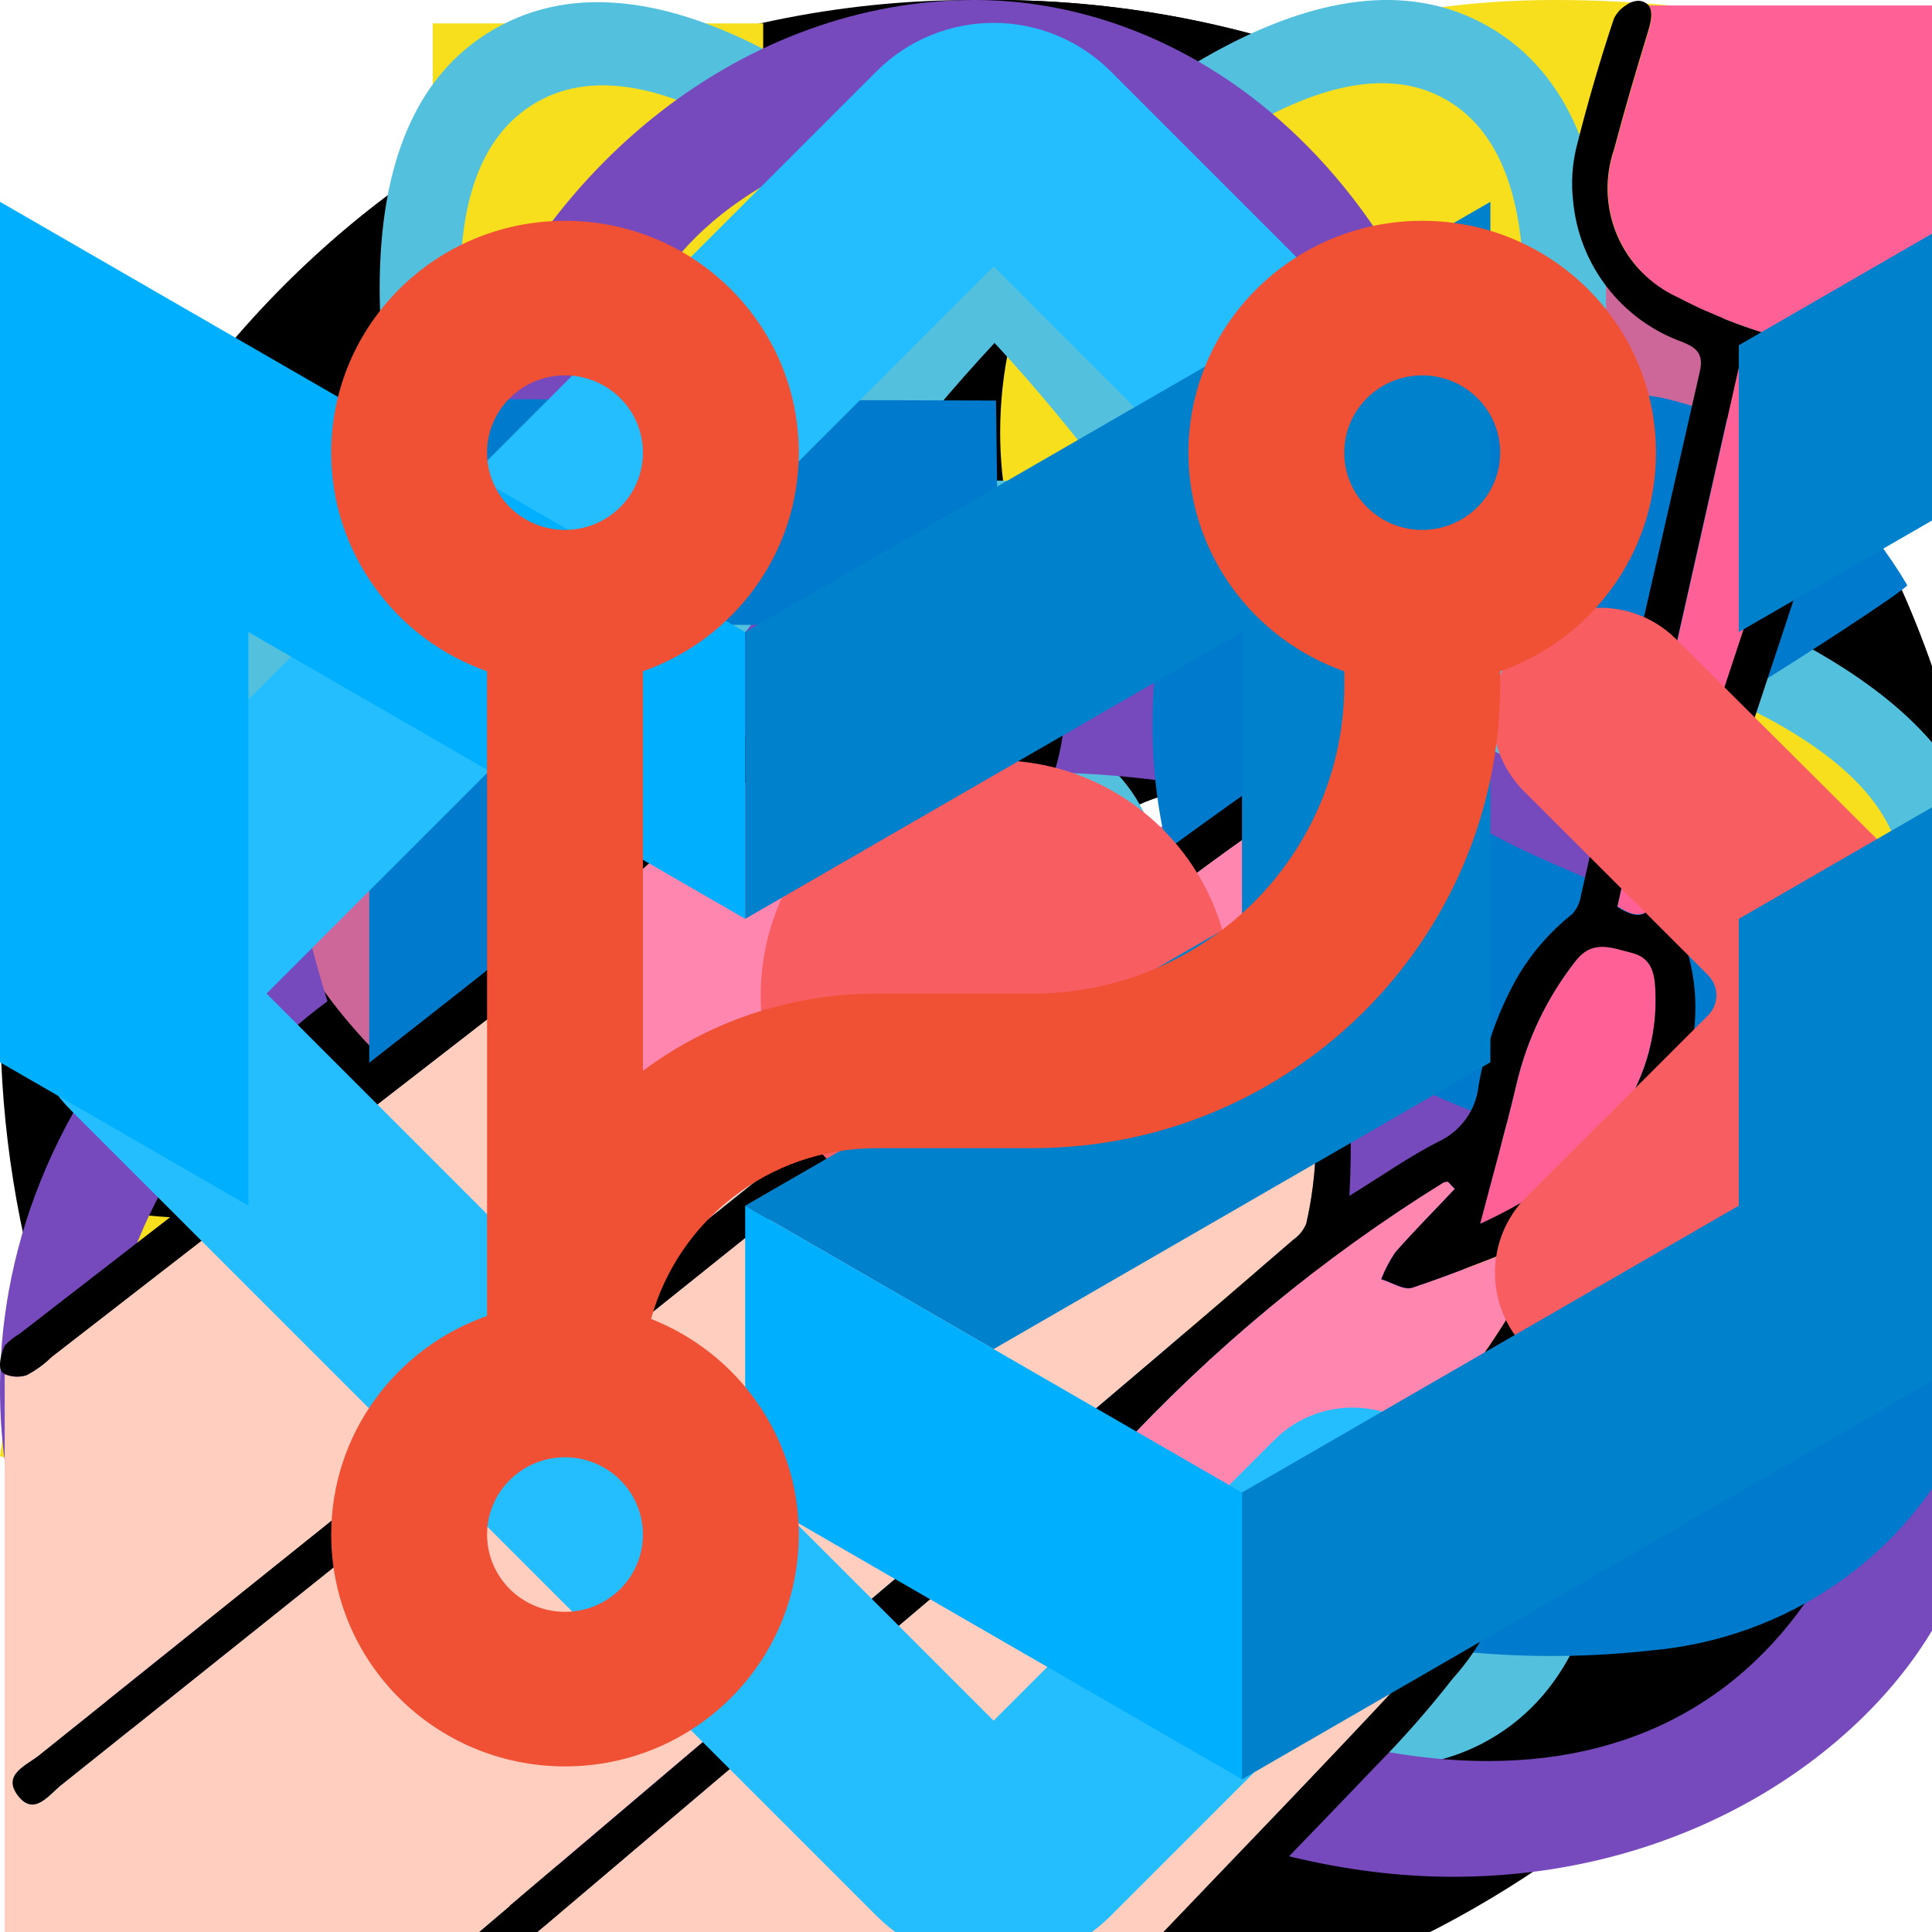
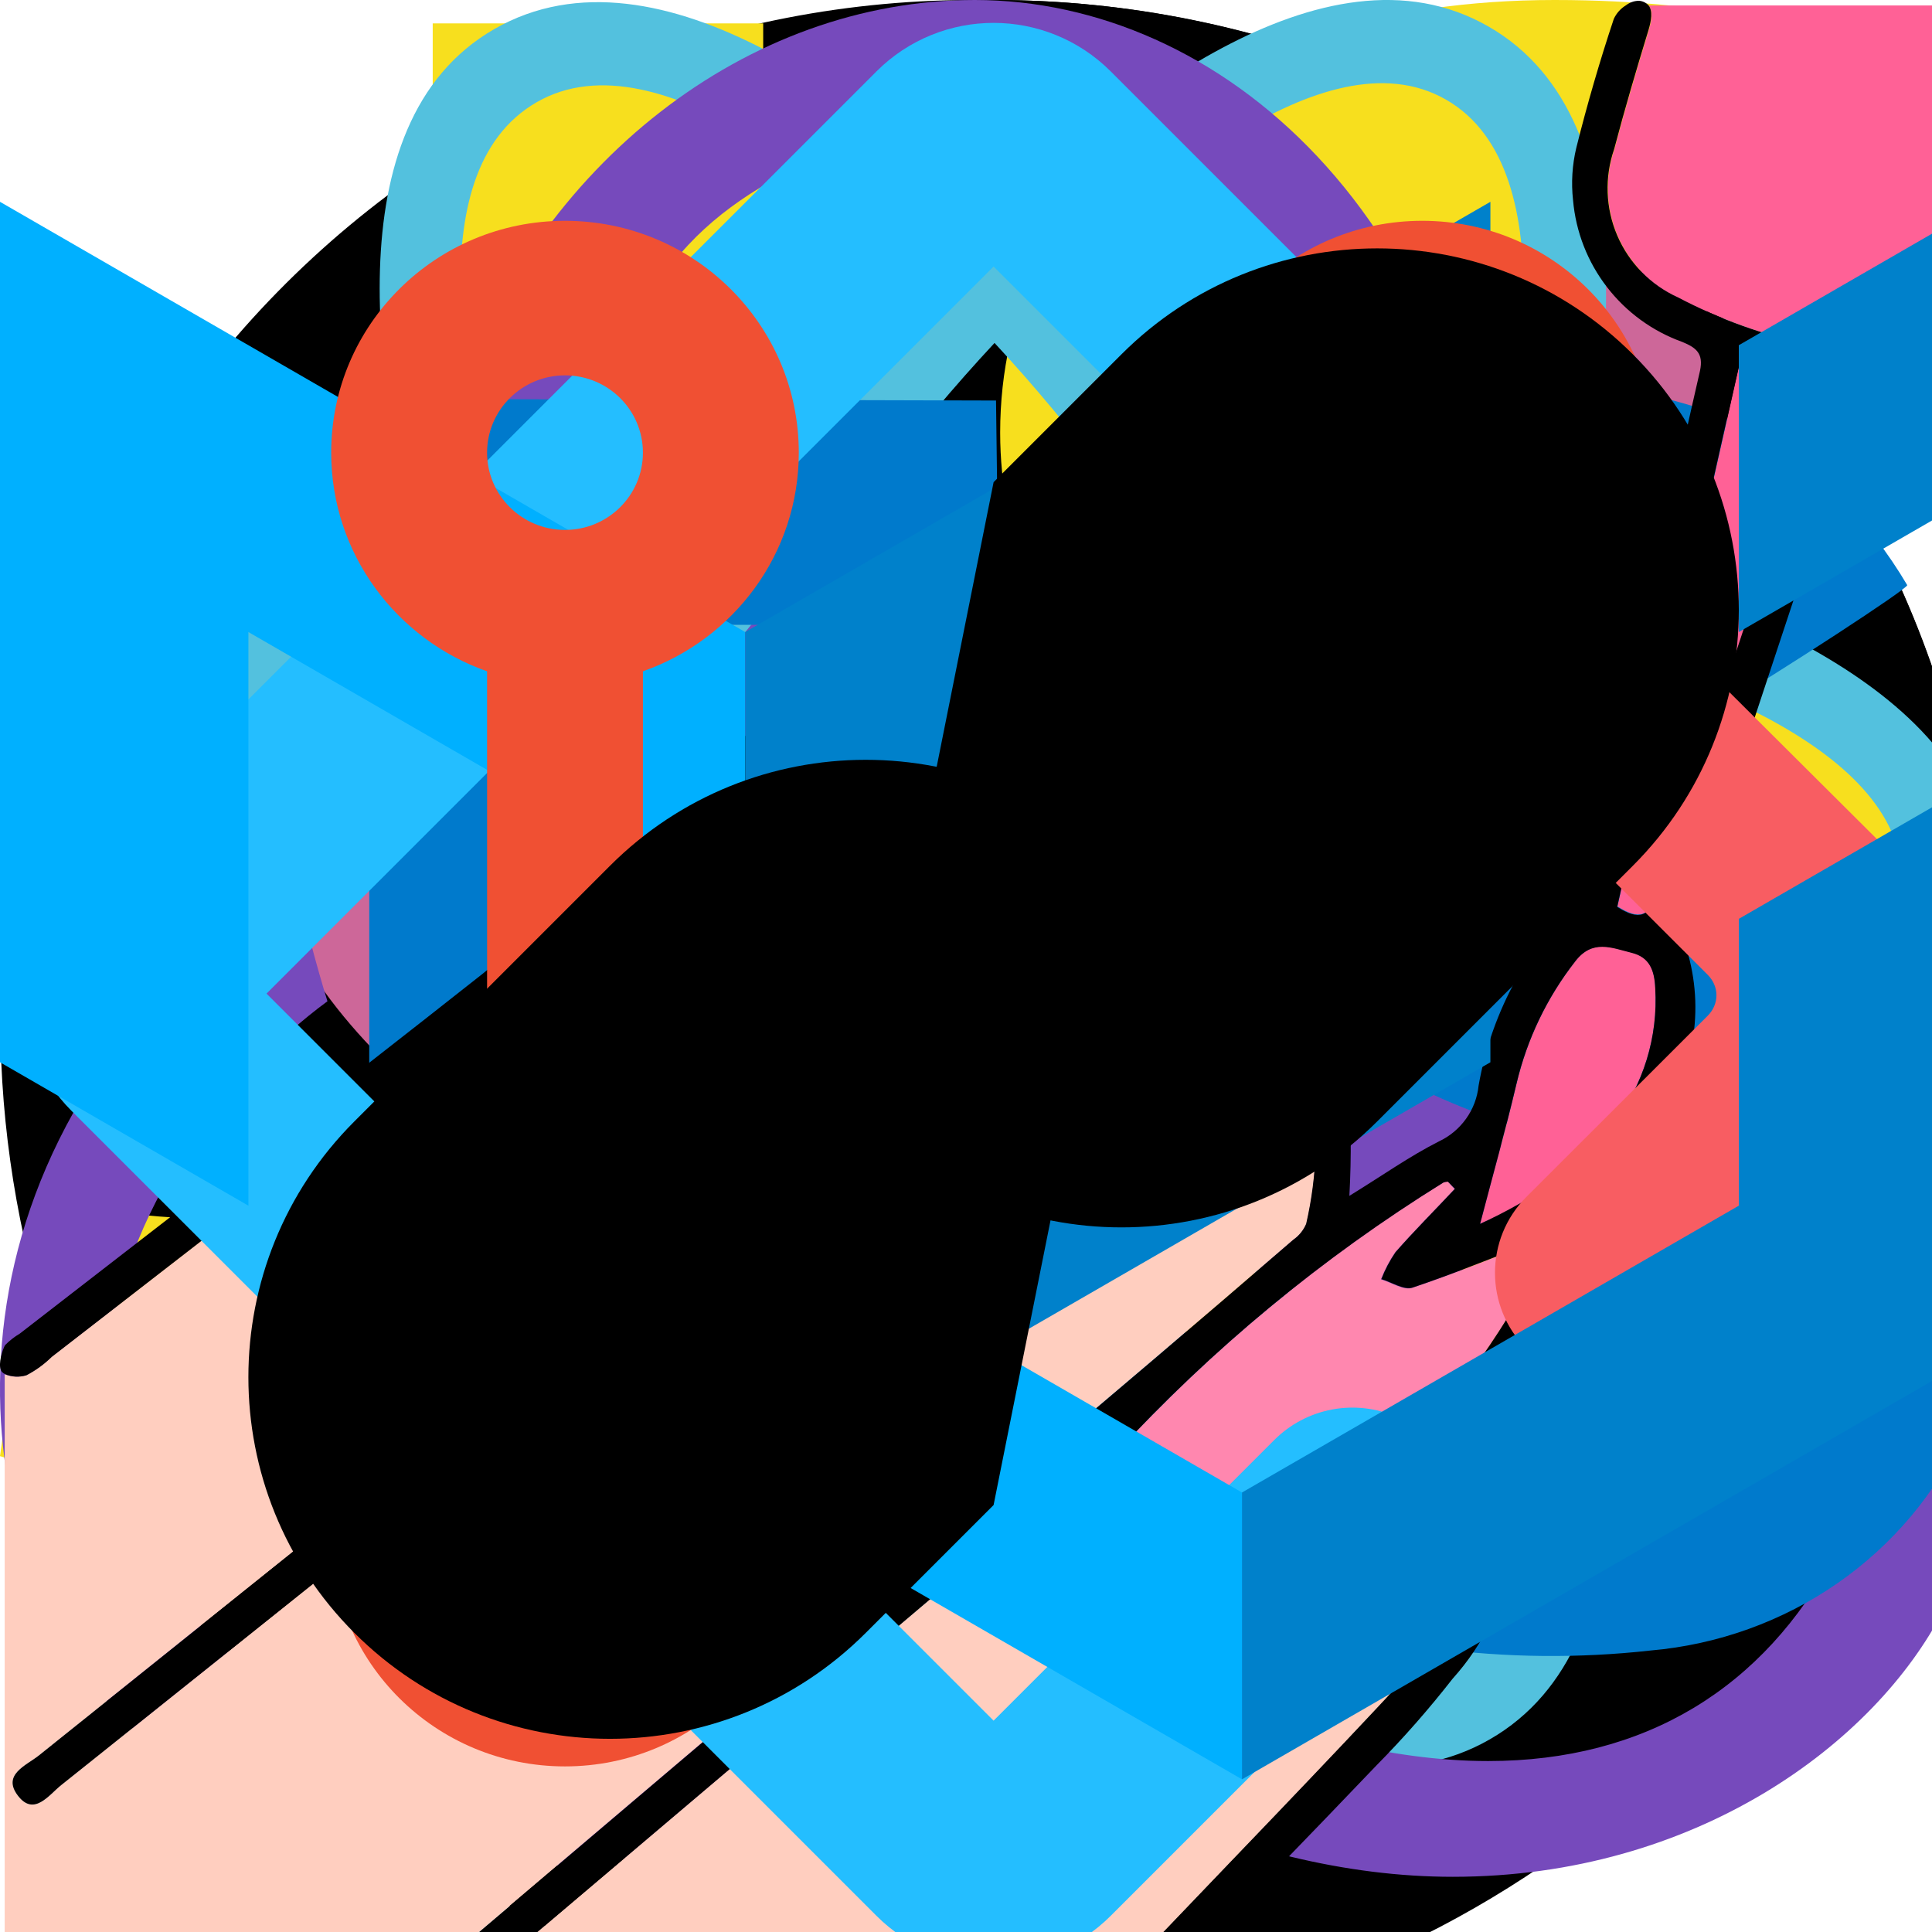
<svg xmlns="http://www.w3.org/2000/svg" width="35" height="35" viewBox="0 0 35 35">
  <g id="gitHubIcon">
    <path d="M12.042 28.959C12.042 29.117 11.884 29.229 11.659 29.229C11.434 29.229 11.254 29.229 11.254 28.959C11.254 28.689 11.434 28.689 11.637 28.689C11.839 28.689 12.042 28.802 12.042 28.959ZM9.792 28.622C9.792 28.779 9.792 28.959 10.107 29.004C10.188 29.043 10.28 29.048 10.365 29.019C10.449 28.989 10.518 28.927 10.557 28.847C10.557 28.689 10.557 28.532 10.242 28.465C9.927 28.397 9.837 28.465 9.792 28.622ZM12.986 28.51C12.784 28.51 12.649 28.689 12.671 28.869C12.694 29.049 12.874 29.117 13.099 29.072C13.324 29.027 13.436 28.869 13.414 28.712C13.391 28.555 13.211 28.487 12.986 28.51ZM17.777 0.001C15.405 -0.021 13.053 0.436 10.862 1.345C8.671 2.254 6.686 3.595 5.026 5.29C3.367 6.984 2.067 8.997 1.205 11.206C0.342 13.415 -0.065 15.775 0.008 18.145C-0.054 22.027 1.097 25.833 3.303 29.029C5.509 32.225 8.658 34.653 12.312 35.974C13.234 36.131 13.571 35.547 13.571 35.075C13.571 34.602 13.571 32.062 13.571 30.578C13.571 30.578 8.488 31.702 7.408 28.33C7.408 28.33 6.599 26.081 5.406 25.609C5.406 25.609 3.742 24.44 5.519 24.463C6.101 24.541 6.656 24.755 7.141 25.087C7.625 25.419 8.025 25.86 8.308 26.374C8.543 26.835 8.87 27.243 9.269 27.573C9.668 27.903 10.13 28.149 10.627 28.294C11.124 28.439 11.646 28.481 12.16 28.418C12.674 28.355 13.169 28.187 13.616 27.925C13.701 26.986 14.106 26.105 14.763 25.429C10.715 24.957 6.621 24.373 6.621 17.201C6.578 16.39 6.708 15.58 7.003 14.825C7.298 14.069 7.75 13.384 8.33 12.817C7.783 11.171 7.847 9.383 8.51 7.78C10.04 7.286 13.526 9.781 13.526 9.781C16.505 8.942 19.657 8.942 22.636 9.781C22.636 9.781 26.122 7.286 27.651 7.78C28.329 9.38 28.393 11.173 27.831 12.817C28.432 13.376 28.908 14.056 29.23 14.811C29.551 15.566 29.711 16.38 29.698 17.201C29.698 24.395 25.424 24.957 21.376 25.429C21.783 25.886 22.093 26.42 22.286 27C22.479 27.58 22.552 28.193 22.5 28.802C22.5 31.32 22.5 34.422 22.5 35.03C22.499 35.181 22.534 35.331 22.603 35.467C22.672 35.602 22.772 35.719 22.896 35.807C23.02 35.895 23.163 35.953 23.313 35.974C23.464 35.995 23.617 35.98 23.76 35.929C27.407 34.62 30.55 32.199 32.745 29.008C34.941 25.817 36.078 22.017 35.996 18.145C36.017 15.751 35.56 13.376 34.651 11.161C33.742 8.946 32.4 6.934 30.703 5.244C29.006 3.555 26.988 2.22 24.769 1.32C22.549 0.42 20.172 -0.029 17.777 0.001ZM7.071 25.654C7.071 25.654 7.071 25.901 7.071 26.036C7.096 26.062 7.126 26.082 7.159 26.095C7.191 26.109 7.227 26.116 7.262 26.116C7.298 26.116 7.333 26.109 7.366 26.095C7.398 26.082 7.428 26.062 7.453 26.036C7.453 26.036 7.453 25.789 7.453 25.632C7.453 25.474 7.161 25.564 7.071 25.654ZM6.284 25.047C6.284 25.047 6.284 25.272 6.441 25.34C6.46 25.363 6.484 25.382 6.511 25.395C6.539 25.408 6.568 25.415 6.599 25.415C6.629 25.415 6.659 25.408 6.686 25.395C6.713 25.382 6.737 25.363 6.756 25.34C6.756 25.34 6.756 25.115 6.599 25.047C6.441 24.98 6.329 24.98 6.284 25.047ZM8.533 27.7C8.533 27.7 8.533 28.015 8.533 28.172C8.533 28.33 8.915 28.352 9.005 28.172C9.095 27.992 9.005 27.858 9.005 27.7C9.005 27.543 8.713 27.588 8.623 27.7H8.533ZM7.701 26.599C7.701 26.599 7.701 26.868 7.701 27.048C7.701 27.228 8.016 27.296 8.128 27.228C8.185 27.163 8.216 27.079 8.216 26.992C8.216 26.905 8.185 26.821 8.128 26.756C8.016 26.576 7.836 26.509 7.701 26.599Z" />
  </g>
  <g id="linkedinIcon">
    <path d="M18 0C8.058 0 0 8.058 0 18C0 27.942 8.058 36 18 36C27.942 36 36 27.942 36 18C36 8.058 27.942 0 18 0ZM12.966 25.53H9.457V14.302H12.966V25.53ZM11.116 12.895H11.088C9.816 12.895 8.993 12.037 8.993 10.948C8.993 9.837 9.844 9 11.137 9C12.431 9 13.226 9.837 13.254 10.948C13.261 12.03 12.438 12.895 11.116 12.895ZM27 25.53H23.02V19.723C23.02 18.204 22.402 17.163 21.03 17.163C19.983 17.163 19.399 17.866 19.132 18.541C19.034 18.78 19.048 19.118 19.048 19.462V25.53H15.103C15.103 25.53 15.152 15.237 15.103 14.302H19.048V16.066C19.28 15.293 20.538 14.196 22.549 14.196C25.045 14.196 27 15.813 27 19.287V25.53Z" />
  </g>
  <g id="telegramIcon">
    <path d="M24.887 11.295C24.894 11.295 24.903 11.295 24.912 11.295C25.147 11.295 25.365 11.368 25.544 11.494L25.541 11.492C25.671 11.606 25.759 11.765 25.78 11.945V11.949C25.803 12.086 25.815 12.244 25.815 12.404C25.815 12.478 25.813 12.55 25.807 12.622V12.611C25.554 15.277 24.456 21.74 23.898 24.723C23.662 25.987 23.197 26.41 22.747 26.45C21.77 26.541 21.027 25.804 20.08 25.183C18.597 24.21 17.759 23.605 16.32 22.657C14.656 21.562 15.735 20.958 16.683 19.975C16.931 19.716 21.241 15.795 21.325 15.44C21.33 15.418 21.332 15.395 21.332 15.37C21.332 15.282 21.3 15.202 21.247 15.142C21.188 15.103 21.115 15.082 21.039 15.082C20.988 15.082 20.94 15.092 20.895 15.109L20.897 15.108C20.748 15.142 18.38 16.707 13.791 19.804C13.291 20.198 12.658 20.448 11.97 20.477H11.963C10.988 20.359 10.102 20.142 9.262 19.833L9.345 19.86C8.29 19.516 7.452 19.334 7.524 18.752C7.562 18.449 7.98 18.139 8.777 17.821C13.688 15.682 16.963 14.271 18.602 13.59C20.41 12.631 22.506 11.841 24.709 11.329L24.886 11.294L24.887 11.295ZM17.921 1.153C8.581 1.176 1.018 8.753 1.018 18.096C1.018 27.452 8.603 35.038 17.961 35.038C27.318 35.038 34.903 27.454 34.903 18.096C34.903 8.753 27.34 1.176 18.002 1.153H18C17.974 1.153 17.947 1.153 17.921 1.153Z" />
  </g>
  <g id="scssIcon">
    <path d="M18.192 21.038C17.651 21.286 17.058 21.61 15.872 22.262C15.422 22.515 14.951 22.768 14.514 23.006C14.483 22.976 14.452 22.938 14.421 22.906C12.074 20.397 7.731 18.626 7.916 15.256C7.984 14.029 8.406 10.807 16.255 6.894C22.715 3.71 27.855 4.592 28.743 6.549C30.018 9.338 25.988 14.527 19.316 15.28C18.578 15.43 17.816 15.412 17.085 15.227C16.355 15.042 15.675 14.696 15.097 14.213C14.743 13.83 14.69 13.807 14.56 13.884C14.345 13.996 14.483 14.344 14.56 14.543C14.814 15.004 15.159 15.409 15.572 15.734C15.986 16.059 16.461 16.299 16.968 16.437C19.594 17.005 22.331 16.734 24.794 15.662C28.837 14.097 31.994 9.747 31.069 6.1C30.141 2.402 24.003 1.182 18.196 3.246C14.559 4.471 11.199 6.401 8.307 8.924C5.108 11.916 4.601 14.517 4.808 15.606C5.553 19.473 10.883 21.989 13.021 23.853C12.908 23.915 12.814 23.966 12.729 24.014C11.663 24.544 7.597 26.669 6.584 28.917C5.433 31.464 6.768 33.29 7.65 33.535C8.979 33.854 10.375 33.749 11.642 33.236C12.908 32.723 13.983 31.827 14.716 30.673C15.339 29.717 15.721 28.624 15.83 27.488C15.94 26.352 15.773 25.206 15.345 24.148C15.598 23.947 15.867 23.767 16.151 23.612C16.695 23.29 17.214 22.973 17.674 22.727C19.249 21.989 20.969 21.609 22.708 21.615C26.36 22.044 27.081 24.323 26.943 25.282C26.878 25.623 26.741 25.945 26.541 26.228C26.341 26.512 26.083 26.749 25.784 26.924C25.531 27.084 25.447 27.138 25.469 27.253C25.499 27.422 25.622 27.414 25.837 27.384C26.386 27.21 26.869 26.875 27.224 26.422C27.578 25.969 27.787 25.419 27.824 24.845C27.936 22.595 25.791 20.126 21.993 20.149C20.855 20.151 19.73 20.375 18.678 20.809C18.51 20.879 18.346 20.954 18.187 21.034L18.192 21.038ZM12.764 29.856C11.552 31.176 9.864 31.674 9.135 31.253C8.348 30.803 8.659 28.851 10.148 27.455C11.029 26.66 11.982 25.949 12.994 25.329C13.171 25.217 13.431 25.068 13.745 24.879C13.799 24.849 13.83 24.833 13.83 24.833L14.014 24.721C14.28 25.611 14.304 26.555 14.084 27.458C13.865 28.36 13.409 29.188 12.764 29.856Z" fill="#CD6799" />
  </g>
  <g id="jsIcon">
    <path d="M7.839 0.424H13.826V16.952C13.826 24.4 10.201 27 4.411 27C2.994 27 1.181 26.767 0 26.379L0.67 21.607C1.497 21.879 2.562 22.072 3.743 22.072C6.264 22.072 7.839 20.946 7.839 16.913V0.424ZM19.024 20.522C20.599 21.336 23.121 22.152 25.68 22.152C28.438 22.152 29.895 21.026 29.895 19.282C29.895 17.691 28.635 16.721 25.444 15.635C21.033 14.083 18.119 11.678 18.119 7.836C18.119 3.375 21.94 0 28.162 0C31.195 0 33.362 0.582 34.937 1.319L33.598 6.052C32.574 5.547 30.644 4.81 28.084 4.81C25.484 4.81 24.223 6.013 24.223 7.332C24.223 8.999 25.68 9.737 29.147 11.056C33.834 12.763 36 15.168 36 18.892C36 23.276 32.613 27 25.326 27C22.294 27 19.3 26.186 17.803 25.37L19.024 20.522Z" fill="#F7DF1E" />
  </g>
  <g id="reactIcon">
    <path d="M21.014 15.973C21.014 14.359 19.665 13.051 18 13.051C16.336 13.051 14.986 14.359 14.986 15.973C14.986 17.587 16.336 18.895 18 18.895C19.665 18.895 21.014 17.587 21.014 15.973Z" fill="#53C1DE" />
    <path fill-rule="evenodd" clip-rule="evenodd" d="M28.441 10.035C29.119 7.292 29.973 2.205 26.965 0.48C23.97 -1.237 20.074 2.053 18.017 4.029C15.965 2.073 11.96 -1.203 8.954 0.527C5.961 2.25 6.884 7.253 7.578 10.013C4.786 10.802 0 12.5 0 15.97C0 19.431 4.781 21.279 7.556 22.066C6.86 24.842 5.983 29.773 8.98 31.493C11.997 33.222 15.99 30.024 18.067 28.027C20.137 30.014 23.996 33.233 26.991 31.509C29.995 29.78 29.212 24.761 28.518 21.985C31.209 21.195 36 19.387 36 15.97C36 12.534 31.188 10.821 28.441 10.035ZM28.099 20.513C27.644 19.079 27.029 17.554 26.276 15.978C26.995 14.44 27.586 12.934 28.029 11.509C30.043 12.09 34.462 13.417 34.462 15.97C34.462 18.548 30.221 19.888 28.099 20.513ZM26.22 30.186C23.986 31.472 20.666 28.393 19.137 26.93C20.152 25.827 21.166 24.544 22.155 23.12C23.895 22.966 25.54 22.715 27.031 22.373C27.519 24.337 28.464 28.894 26.22 30.186ZM9.748 30.168C7.514 28.886 8.535 24.486 9.047 22.441C10.522 22.765 12.154 22.999 13.899 23.139C14.895 24.533 15.938 25.814 16.989 26.936C15.69 28.186 11.993 31.455 9.748 30.168ZM1.538 15.97C1.538 13.383 5.93 12.066 7.991 11.486C8.441 12.943 9.032 14.467 9.745 16.008C9.023 17.571 8.424 19.119 7.969 20.593C6.004 20.034 1.538 18.559 1.538 15.97ZM9.724 1.851C11.968 0.559 15.45 3.704 16.939 5.12C15.893 6.237 14.86 7.508 13.872 8.894C12.179 9.05 10.559 9.301 9.069 9.637C8.509 7.41 7.483 3.141 9.724 1.851ZM23.255 10.556C24.404 10.701 25.504 10.892 26.538 11.127C26.227 12.116 25.841 13.15 25.385 14.21C24.725 12.964 24.017 11.743 23.255 10.556ZM18.017 6.213C18.727 6.977 19.437 7.831 20.136 8.756C18.718 8.69 17.298 8.689 15.881 8.755C16.58 7.838 17.297 6.986 18.017 6.213ZM10.628 14.209C10.18 13.152 9.797 12.114 9.484 11.111C10.511 10.882 11.606 10.695 12.748 10.554C11.984 11.738 11.277 12.958 10.628 14.209ZM12.78 21.496C11.601 21.365 10.489 21.188 9.463 20.966C9.781 19.945 10.172 18.884 10.63 17.805C11.287 19.069 12.005 20.301 12.78 21.496ZM18.06 25.836C17.331 25.053 16.604 24.188 15.894 23.258C17.319 23.314 18.748 23.314 20.173 23.25C19.472 24.198 18.764 25.064 18.06 25.836ZM25.4 17.75C25.881 18.841 26.287 19.896 26.609 20.9C25.565 21.137 24.438 21.327 23.251 21.469C24.018 20.259 24.738 19.02 25.4 17.75ZM21.297 21.654C19.116 21.809 16.922 21.808 14.741 21.667C13.501 19.866 12.398 17.973 11.445 16.007C12.393 14.045 13.489 12.156 14.722 10.358C16.905 10.194 19.101 10.193 21.284 10.359C22.507 12.156 23.601 14.041 24.571 15.985C23.613 17.946 22.511 19.84 21.297 21.654ZM26.196 1.805C28.441 3.092 27.442 7.664 26.951 9.652C25.458 9.31 23.836 9.055 22.138 8.896C21.149 7.495 20.124 6.222 19.095 5.119C20.603 3.673 23.974 0.53 26.196 1.805Z" fill="#53C1DE" />
  </g>
  <g id="reduxIcon">
    <path d="M24.944 23.745C26.273 23.608 27.281 22.469 27.235 21.102C27.189 19.735 26.044 18.641 24.669 18.641H24.578C23.157 18.686 22.058 19.871 22.104 21.284C22.15 21.968 22.424 22.56 22.837 22.97C21.279 26.024 18.897 28.257 15.324 30.126C12.896 31.402 10.376 31.858 7.857 31.539C5.795 31.265 4.192 30.354 3.184 28.85C1.718 26.616 1.58 24.201 2.817 21.785C3.688 20.054 5.062 18.777 5.932 18.139C5.749 17.547 5.474 16.544 5.337 15.815C-1.306 20.601 -0.619 27.072 1.397 30.126C2.909 32.405 5.978 33.818 9.368 33.818C10.284 33.818 11.201 33.726 12.117 33.499C17.981 32.359 22.425 28.895 24.944 23.745ZM33.007 18.094C29.525 14.037 24.394 11.804 18.53 11.804H17.798C17.385 10.984 16.515 10.437 15.553 10.437H15.461C14.041 10.483 12.942 11.668 12.988 13.08C13.033 14.448 14.178 15.541 15.553 15.541H15.644C16.652 15.496 17.523 14.858 17.889 13.992H18.714C22.196 13.992 25.494 14.995 28.472 16.954C30.762 18.458 32.411 20.418 33.328 22.788C34.106 24.702 34.061 26.571 33.236 28.166C31.953 30.582 29.8 31.903 26.96 31.903C25.127 31.903 23.387 31.357 22.47 30.946C21.966 31.402 21.05 32.131 20.409 32.587C22.379 33.499 24.394 34 26.319 34C30.716 34 33.969 31.584 35.206 29.169C36.535 26.525 36.443 21.968 33.007 18.094ZM9.735 24.52C9.781 25.887 10.926 26.981 12.3 26.981H12.392C13.812 26.936 14.911 25.75 14.866 24.338C14.82 22.97 13.675 21.877 12.3 21.877H12.209C12.117 21.877 11.979 21.877 11.888 21.922C10.01 18.823 9.231 15.45 9.506 11.804C9.689 9.07 10.605 6.7 12.209 4.74C13.537 3.053 16.103 2.233 17.843 2.188C22.699 2.096 24.761 8.112 24.898 10.528C25.494 10.665 26.502 10.984 27.189 11.212C26.639 3.828 22.058 0 17.66 0C13.537 0 9.735 2.962 8.223 7.338C6.116 13.171 7.49 18.777 10.055 23.198C9.826 23.517 9.689 24.019 9.735 24.52Z" fill="#764ABC" />
  </g>
  <g id="tsIcon">
    <path d="M30.112 7.207C31.341 7.484 32.457 8.108 33.321 9C33.797 9.483 34.209 10.02 34.551 10.6C34.566 10.663 32.336 12.117 30.984 12.927C30.935 12.96 30.74 12.754 30.519 12.437C30.272 12.025 29.921 11.681 29.5 11.436C29.078 11.191 28.6 11.054 28.109 11.037C26.554 10.934 25.552 11.723 25.559 13.044C25.546 13.368 25.622 13.69 25.78 13.976C26.122 14.662 26.758 15.074 28.752 15.912C32.425 17.445 34.001 18.456 34.974 19.893C35.523 20.8 35.862 21.814 35.966 22.862C36.07 23.91 35.936 24.967 35.574 25.959C35.077 27.048 34.288 27.987 33.29 28.68C32.292 29.373 31.121 29.795 29.898 29.901C28.599 30.045 27.286 30.032 25.99 29.861C24.004 29.545 22.175 28.621 20.77 27.224C20.239 26.644 19.79 25.998 19.434 25.304C19.583 25.196 19.741 25.099 19.906 25.013C20.134 24.887 20.997 24.405 21.811 23.947L23.289 23.107L23.598 23.544C24.118 24.266 24.78 24.881 25.547 25.353C26.32 25.765 27.197 25.96 28.078 25.917C28.959 25.873 29.811 25.593 30.538 25.108C30.913 24.754 31.147 24.282 31.2 23.777C31.253 23.272 31.121 22.765 30.827 22.344C30.428 21.791 29.614 21.326 27.3 20.353C25.486 19.76 23.833 18.776 22.466 17.476C21.815 16.756 21.334 15.907 21.057 14.988C20.853 13.941 20.823 12.869 20.968 11.813C21.24 10.597 21.89 9.492 22.831 8.647C23.772 7.802 24.957 7.258 26.228 7.089C27.521 6.939 28.831 6.979 30.112 7.207ZM18.07 9.283L18.085 11.319H11.402V29.727H6.689V11.323H0.006V9.324C-0.011 8.639 0.008 7.954 0.064 7.271C0.089 7.239 4.152 7.223 9.078 7.232L18.044 7.256L18.07 9.283Z" fill="#007ACC" />
  </g>
  <g id="styledIcon">
    <path d="M20.63 35.484C20.684 35.362 20.82 35.277 20.919 35.174C22.43 33.59 23.953 32.02 25.443 30.417C25.91 29.987 26.27 29.454 26.496 28.861C26.722 28.268 26.808 27.631 26.747 26.999C26.7 26.729 26.639 26.461 26.563 26.197C26.157 26.583 25.779 26.933 25.398 27.287C24.807 27.837 24.218 28.39 23.622 28.934C23.27 29.293 22.818 29.536 22.325 29.632C21.832 29.728 21.321 29.673 20.86 29.473C20.394 29.301 19.988 28.997 19.693 28.597C19.398 28.197 19.228 27.719 19.202 27.223C19.188 27.159 19.17 27.096 19.147 27.035C18.693 27.421 18.258 27.776 17.828 28.141L8.876 35.725C8.815 35.778 8.748 35.844 8.69 35.895H20.624L20.606 35.884C20.541 35.839 20.575 35.602 20.63 35.484Z" fill="#FFCEBF" />
    <path d="M8.143 35.484C8.249 35.345 8.377 35.225 8.522 35.129L20.91 24.619C21.755 23.902 22.596 23.181 23.434 22.456C23.537 22.384 23.618 22.284 23.668 22.168C23.868 21.295 23.896 20.392 23.751 19.508C23.623 19.598 23.553 19.636 23.494 19.699C22.48 20.607 21.471 21.522 20.451 22.425C20.113 22.765 19.677 22.989 19.203 23.065C18.73 23.141 18.245 23.065 17.818 22.848C17.382 22.642 17.018 22.311 16.77 21.898C16.523 21.484 16.405 21.006 16.43 20.525V20.108C16.243 20.244 16.107 20.336 15.98 20.439C11.022 24.409 6.065 28.375 1.109 32.339C0.885 32.518 0.617 32.916 0.324 32.529C0.031 32.142 0.477 31.983 0.702 31.803C5.986 27.563 11.272 23.327 16.561 19.095C17.422 18.405 17.479 18.116 16.918 17.019L16.584 17.333C15.668 18.185 14.741 19.026 13.838 19.892C13.468 20.249 13.004 20.494 12.501 20.599C11.997 20.704 11.474 20.664 10.992 20.485C10.511 20.305 10.089 19.992 9.777 19.584C9.465 19.175 9.275 18.686 9.229 18.174C9.058 18.302 8.911 18.396 8.77 18.505L0.929 24.583C0.793 24.716 0.639 24.828 0.471 24.915C0.344 24.953 0.208 24.947 0.085 24.896V35.901H8.128C8.098 35.835 8.084 35.763 8.086 35.691C8.089 35.618 8.108 35.547 8.143 35.484Z" fill="#FFCEBF" />
    <path d="M29.87 0.546C29.651 1.262 29.439 1.98 29.247 2.703C29.07 3.215 29.091 3.774 29.305 4.271C29.519 4.768 29.911 5.167 30.404 5.39C31.913 6.183 33.613 6.539 35.313 6.419V0.668C35.294 0.542 35.301 0.414 35.333 0.29C35.369 0.221 35.415 0.156 35.468 0.099H29.864C29.951 0.199 29.921 0.375 29.87 0.546Z" fill="#FF6196" />
    <path d="M18.615 12.899C18.589 13.541 18.364 14.159 17.973 14.668C16.573 16.475 14.965 18.112 13.182 19.543C12.895 19.809 12.531 19.977 12.142 20.023C11.753 20.07 11.359 19.991 11.018 19.8C10.678 19.655 10.391 19.408 10.197 19.093C10.003 18.778 9.911 18.411 9.934 18.041C9.975 17.588 10.163 17.161 10.47 16.824C12.463 14.924 14.622 13.206 16.922 11.691C17.073 11.573 17.257 11.505 17.448 11.497C17.639 11.489 17.828 11.542 17.988 11.647C18.198 11.777 18.368 11.964 18.479 12.185C18.589 12.406 18.637 12.653 18.615 12.899Z" fill="#FF87AF" />
    <path d="M17.074 20.691C17.044 20.407 17.081 20.12 17.18 19.852C17.28 19.584 17.441 19.343 17.65 19.148C19.601 17.348 21.695 15.709 23.91 14.246C23.977 14.204 24.039 14.162 24.112 14.118C24.306 13.978 24.54 13.907 24.779 13.915C25.017 13.923 25.246 14.01 25.43 14.163C25.608 14.313 25.733 14.516 25.789 14.742C25.845 14.968 25.828 15.206 25.741 15.421C25.461 16.355 24.944 17.2 24.239 17.874C22.81 19.283 21.353 20.663 19.869 22.014C19.645 22.244 19.352 22.393 19.034 22.437C18.717 22.482 18.393 22.42 18.115 22.261C17.823 22.109 17.574 21.885 17.392 21.61C17.209 21.336 17.1 21.019 17.074 20.691Z" fill="#FF87AF" />
    <path d="M26.35 21.54C25.99 21.926 25.62 22.294 25.274 22.688C25.17 22.841 25.084 23.005 25.017 23.177C25.207 23.233 25.43 23.383 25.584 23.33C26.37 23.066 27.136 22.75 27.998 22.417C27.811 22.849 27.669 23.248 27.47 23.613C26.649 24.992 25.621 26.238 24.422 27.305C23.966 27.745 23.492 28.165 23.001 28.566C22.741 28.782 22.429 28.925 22.095 28.98C21.762 29.035 21.42 29.001 21.104 28.881C20.788 28.76 20.51 28.558 20.298 28.295C20.086 28.032 19.947 27.718 19.897 27.383C19.876 27.198 19.893 27.009 19.945 26.83C19.998 26.651 20.085 26.483 20.203 26.338C21.952 24.438 23.951 22.785 26.146 21.424C26.173 21.413 26.201 21.407 26.23 21.407L26.35 21.54Z" fill="#FF87AF" />
    <path d="M29.302 16.42L31.501 6.65L33.044 7.011L32.248 9.429C31.505 11.679 30.753 13.929 30.028 16.181C29.887 16.598 29.702 16.675 29.302 16.42Z" fill="#FF6196" />
    <path d="M26.816 22.166C27.048 21.278 27.28 20.457 27.475 19.626C27.666 18.821 28.028 18.066 28.537 17.414C28.849 17.004 29.2 17.167 29.559 17.256C29.891 17.337 29.974 17.58 29.988 17.898C30.041 18.78 29.772 19.651 29.233 20.35C28.59 21.147 27.759 21.771 26.816 22.166Z" fill="#FF6196" />
    <path d="M35.983 1.152C36.002 0.865 35.995 0.578 35.961 0.293C35.935 0.213 35.882 0.145 35.812 0.099C35.755 0.053 35.688 0.02 35.617 0.002C35.576 -0.005 35.518 0.037 35.462 0.098C35.409 0.155 35.364 0.219 35.328 0.289C35.295 0.412 35.288 0.541 35.307 0.667V6.416C33.607 6.537 31.907 6.181 30.399 5.388C29.905 5.165 29.513 4.766 29.299 4.269C29.085 3.771 29.065 3.212 29.242 2.701C29.433 1.977 29.645 1.26 29.864 0.544C29.915 0.373 29.945 0.197 29.864 0.096C29.819 0.048 29.757 0.018 29.69 0.014C29.605 0.015 29.523 0.044 29.456 0.096C29.36 0.154 29.284 0.239 29.236 0.341C28.979 1.112 28.753 1.891 28.556 2.678C28.482 2.988 28.462 3.308 28.497 3.625C28.547 4.199 28.76 4.746 29.112 5.201C29.463 5.657 29.938 6.002 30.48 6.196C30.723 6.298 30.865 6.398 30.797 6.718C30.703 7.125 30.612 7.531 30.52 7.938C29.89 10.7 29.263 13.462 28.64 16.226C28.622 16.349 28.568 16.465 28.485 16.557C28.074 16.883 27.729 17.284 27.468 17.739C27.135 18.34 26.904 18.991 26.786 19.668C26.764 19.883 26.686 20.09 26.56 20.266C26.434 20.443 26.265 20.585 26.069 20.677C25.533 20.948 25.04 21.299 24.445 21.664C24.485 20.948 24.477 20.231 24.422 19.516C24.377 19.296 24.386 19.069 24.45 18.853C24.514 18.638 24.63 18.442 24.787 18.282C25.571 17.505 26.13 16.53 26.404 15.461C26.486 15.214 26.509 14.95 26.47 14.692C26.431 14.434 26.332 14.188 26.181 13.976C26.03 13.763 25.831 13.589 25.6 13.467C25.369 13.346 25.112 13.28 24.852 13.276C24.429 13.271 24.014 13.389 23.657 13.615C22.43 14.453 21.225 15.321 20.042 16.22C19.339 16.75 18.677 17.336 17.996 17.891C17.966 17.86 17.941 17.825 17.92 17.787C17.907 17.692 17.881 17.6 17.844 17.512C17.274 16.633 17.669 15.994 18.287 15.337C18.932 14.661 19.288 13.762 19.28 12.829C19.3 12.353 19.151 11.886 18.86 11.51C18.704 11.319 18.513 11.16 18.296 11.043C17.989 10.875 17.637 10.804 17.289 10.842C16.94 10.879 16.611 11.022 16.346 11.251L15.988 11.508C15.169 12.095 14.339 12.665 13.551 13.293C12.401 14.211 11.275 15.16 10.175 16.139C9.661 16.593 9.286 17.212 8.752 17.634C5.97 19.831 3.159 21.988 0.358 24.16C0.261 24.217 0.173 24.287 0.094 24.366C0.086 24.378 0.079 24.391 0.074 24.404C0.014 24.541 -0.036 24.769 0.034 24.852C0.051 24.87 0.071 24.885 0.094 24.895C0.217 24.946 0.353 24.953 0.48 24.914C0.648 24.827 0.802 24.715 0.937 24.582L8.779 18.504C8.919 18.395 9.067 18.296 9.238 18.173C9.284 18.685 9.474 19.174 9.786 19.583C10.098 19.992 10.519 20.304 11.001 20.484C11.483 20.663 12.006 20.703 12.51 20.598C13.013 20.494 13.477 20.248 13.847 19.891C14.747 19.025 15.676 18.184 16.593 17.332L16.927 17.018C17.488 18.115 17.431 18.404 16.57 19.094C11.277 23.33 5.988 27.566 0.702 31.803C0.477 31.983 0.032 32.147 0.324 32.53C0.616 32.913 0.885 32.518 1.108 32.34C6.067 28.379 11.023 24.414 15.975 20.443C16.103 20.34 16.238 20.249 16.425 20.113V20.529C16.399 21.01 16.518 21.488 16.765 21.902C17.012 22.316 17.377 22.646 17.813 22.852C18.24 23.069 18.725 23.145 19.198 23.069C19.671 22.993 20.108 22.769 20.446 22.429C21.465 21.529 22.474 20.611 23.489 19.704C23.553 19.646 23.628 19.602 23.746 19.512C23.891 20.396 23.863 21.299 23.662 22.172C23.613 22.288 23.532 22.388 23.428 22.46C22.59 23.184 21.749 23.905 20.905 24.624L8.522 35.134C8.377 35.231 8.249 35.351 8.143 35.489C8.109 35.552 8.09 35.622 8.087 35.694C8.085 35.765 8.099 35.836 8.128 35.902C8.186 35.945 8.253 35.975 8.324 35.989C8.395 36.003 8.469 36.001 8.539 35.983C8.594 35.967 8.645 35.938 8.688 35.899C8.752 35.848 8.817 35.782 8.875 35.73L17.826 28.145C18.256 27.78 18.691 27.42 19.145 27.039C19.168 27.1 19.186 27.163 19.2 27.227C19.226 27.723 19.397 28.201 19.692 28.601C19.986 29.001 20.392 29.305 20.858 29.477C21.319 29.677 21.83 29.732 22.323 29.636C22.816 29.54 23.268 29.297 23.62 28.938C24.216 28.394 24.805 27.841 25.396 27.291C25.782 26.938 26.155 26.583 26.561 26.201C26.637 26.465 26.698 26.733 26.745 27.003C26.804 27.633 26.717 28.268 26.491 28.858C26.265 29.449 25.906 29.979 25.442 30.409C23.952 32.013 22.428 33.583 20.918 35.165C20.819 35.268 20.682 35.353 20.628 35.475C20.574 35.597 20.54 35.836 20.604 35.888L20.622 35.899C20.757 35.965 20.908 35.988 21.056 35.965C21.098 35.956 21.135 35.933 21.161 35.899C21.197 35.862 21.231 35.816 21.266 35.781C22.49 34.516 23.72 33.257 24.935 31.983C25.425 31.487 25.886 30.962 26.316 30.411C26.875 29.791 27.247 29.025 27.386 28.201C27.525 27.378 27.425 26.532 27.1 25.763C27.065 25.591 27.099 25.413 27.195 25.266C27.279 25.122 27.371 24.982 27.466 24.843C27.771 24.448 28.024 24.016 28.221 23.558C28.601 22.433 29.184 21.387 29.942 20.473C30.291 20.031 30.53 19.513 30.642 18.962C30.754 18.411 30.734 17.841 30.585 17.298C30.532 17.092 30.532 16.876 30.585 16.67C31.236 14.655 31.905 12.647 32.569 10.638L33.456 7.946L33.73 7.114C34.313 7.114 34.863 7.103 35.411 7.114C35.866 7.127 36.005 6.914 36 6.471C35.973 4.697 35.983 2.925 35.983 1.152ZM13.181 19.543C12.894 19.809 12.529 19.977 12.14 20.023C11.752 20.07 11.358 19.991 11.016 19.8C10.676 19.655 10.389 19.408 10.195 19.093C10.001 18.778 9.909 18.411 9.933 18.041C9.974 17.588 10.162 17.161 10.469 16.824C12.462 14.924 14.621 13.206 16.921 11.691C17.046 11.602 17.189 11.541 17.34 11.511C17.441 11.492 17.545 11.492 17.646 11.511C17.767 11.534 17.883 11.581 17.987 11.647C18.197 11.778 18.367 11.964 18.477 12.185C18.588 12.406 18.636 12.654 18.614 12.9C18.587 13.542 18.363 14.16 17.971 14.669C16.571 16.476 14.963 18.112 13.181 19.543ZM19.866 22.023C19.643 22.253 19.349 22.402 19.032 22.446C18.714 22.491 18.391 22.429 18.113 22.27C17.82 22.117 17.57 21.893 17.388 21.618C17.206 21.343 17.097 21.025 17.071 20.696C17.041 20.412 17.078 20.125 17.178 19.857C17.278 19.589 17.438 19.349 17.647 19.154C19.599 17.354 21.692 15.714 23.908 14.252C23.975 14.209 24.036 14.167 24.11 14.123C24.303 13.983 24.538 13.912 24.776 13.92C25.015 13.928 25.244 14.015 25.427 14.168C25.605 14.319 25.731 14.521 25.787 14.747C25.842 14.973 25.826 15.211 25.738 15.427C25.458 16.36 24.941 17.205 24.237 17.88C22.819 19.296 21.345 20.66 19.869 22.018L19.866 22.023ZM27.465 23.618C26.645 24.996 25.619 26.239 24.422 27.305C23.966 27.745 23.493 28.165 23.002 28.566C22.741 28.782 22.429 28.925 22.095 28.98C21.762 29.036 21.42 29.001 21.104 28.881C20.788 28.761 20.51 28.559 20.298 28.296C20.086 28.032 19.948 27.718 19.897 27.384C19.876 27.198 19.893 27.01 19.945 26.831C19.998 26.651 20.085 26.484 20.203 26.338C21.952 24.439 23.952 22.785 26.146 21.424C26.173 21.413 26.201 21.408 26.23 21.407L26.358 21.536C25.998 21.921 25.628 22.289 25.282 22.684C25.178 22.836 25.092 23 25.025 23.172C25.215 23.229 25.438 23.378 25.592 23.325C26.213 23.117 26.823 22.875 27.478 22.618L28.006 22.412C27.808 22.849 27.667 23.248 27.468 23.613L27.465 23.618ZM29.23 20.359C28.751 20.97 28.149 21.474 27.465 21.84C27.253 21.959 27.036 22.069 26.813 22.172C27.042 21.297 27.271 20.485 27.465 19.665L27.473 19.632C27.663 18.826 28.025 18.072 28.535 17.419C28.847 17.009 29.198 17.172 29.557 17.261C29.888 17.342 29.972 17.585 29.986 17.904C30.039 18.785 29.771 19.655 29.233 20.354L29.23 20.359ZM32.238 9.432C31.495 11.682 30.743 13.932 30.018 16.184C29.882 16.607 29.697 16.684 29.297 16.429L31.203 7.954L31.497 6.653L33.039 7.014L32.729 7.954L32.238 9.432Z" fill="black" />
  </g>
  <g id="antIcon">
    <path d="M24.5 27.5L18.707 33.293C18.317 33.683 17.683 33.683 17.293 33.293L2.707 18.707C2.317 18.317 2.317 17.683 2.707 17.293L17.293 2.707C17.683 2.317 18.317 2.317 18.707 2.707L24.5 8.5" fill="transparent" stroke="#24BEFF" stroke-width="4" stroke-linecap="round" />
    <path d="M27.653 24.434C28.414 25.194 29.647 25.194 30.407 24.434L35.293 19.553C36.142 18.704 36.142 17.334 35.293 16.486L30.365 11.579C29.603 10.82 28.369 10.822 27.608 11.582C26.848 12.342 26.848 13.574 27.608 14.334L30.936 17.659C31.148 17.87 31.148 18.191 30.936 18.402L27.653 21.682C26.893 22.442 26.893 23.674 27.653 24.434Z" fill="#F85D62" />
    <path d="M18.046 22.295C20.401 22.295 22.311 20.387 22.311 18.034C22.311 15.681 20.401 13.773 18.046 13.773C15.691 13.773 13.781 15.681 13.781 18.034C13.781 20.387 15.691 22.295 18.046 22.295Z" fill="#F85D62" />
  </g>
  <g id="materialIcon">
    <path d="M0 19.244V3.656L13.5 11.45V16.646L4.5 11.45V21.842L0 19.244Z" fill="#00B0FF" />
    <path d="M13.5 11.45L27 3.656V19.244L18 24.44L13.5 21.842L22.5 16.646V11.45L13.5 16.646V11.45Z" fill="#0081CB" />
    <path d="M13.5 21.842V27.038L22.5 32.234V27.038L13.5 21.842Z" fill="#00B0FF" />
    <path d="M22.5 32.234L36 24.44V14.048L31.5 16.646V21.842L22.5 27.038V32.234ZM31.5 11.45V6.254L36 3.656V8.852L31.5 11.45Z" fill="#0081CB" />
  </g>
  <g id="gitIcon">
    <path fill-rule="evenodd" clip-rule="evenodd" d="M8.824 8.2C8.824 7.427 9.456 6.8 10.235 6.8C11.015 6.8 11.647 7.427 11.647 8.2C11.647 8.973 11.015 9.6 10.235 9.6C9.456 9.6 8.824 8.973 8.824 8.2ZM11.647 12.161C13.292 11.584 14.471 10.029 14.471 8.2C14.471 5.88 12.574 4 10.235 4C7.896 4 6 5.88 6 8.2C6 10.029 7.179 11.584 8.824 12.161V23.839C7.179 24.416 6 25.971 6 27.8C6 30.12 7.896 32 10.235 32C12.574 32 14.471 30.12 14.471 27.8C14.471 26.027 13.362 24.51 11.795 23.894C12.285 22.111 13.929 20.8 15.882 20.8H18.706C23.384 20.8 27.177 17.039 27.177 12.4V12.161C28.822 11.584 30 10.029 30 8.2C30 5.88 28.104 4 25.765 4C23.426 4 21.529 5.88 21.529 8.2C21.529 10.029 22.708 11.584 24.353 12.161V12.4C24.353 15.493 21.825 18 18.706 18H15.882C14.293 18 12.827 18.521 11.647 19.399V12.161ZM25.765 9.6C26.544 9.6 27.177 8.973 27.177 8.2C27.177 7.427 26.544 6.8 25.765 6.8C24.985 6.8 24.353 7.427 24.353 8.2C24.353 8.973 24.985 9.6 25.765 9.6ZM8.824 27.8C8.824 27.027 9.456 26.4 10.235 26.4C11.015 26.4 11.647 27.027 11.647 27.8C11.647 28.573 11.015 29.2 10.235 29.2C9.456 29.2 8.824 28.573 8.824 27.8Z" fill="#F05033" />
  </g>
+   <g id="stapleIcon">
+     <path d="M20.316 15.684C17.758 13.125 13.61 13.125 11.051 15.684L6.419 20.316C3.86 22.875 3.86 27.023 6.419 29.581C8.977 32.14 13.125 32.14 15.684 29.581L18 27.265" stroke-width="3" stroke-linecap="round" stroke-linejoin="round" />
+     <path d="M15.684 20.316C18.242 22.875 22.39 22.875 24.949 20.316L29.581 15.684C32.14 13.125 32.14 8.977 29.581 6.419C27.023 3.86 22.875 3.86 20.316 6.419L18 8.735" stroke-width="3" stroke-linecap="round" stroke-linejoin="round" />
+   </g>
</svg>
